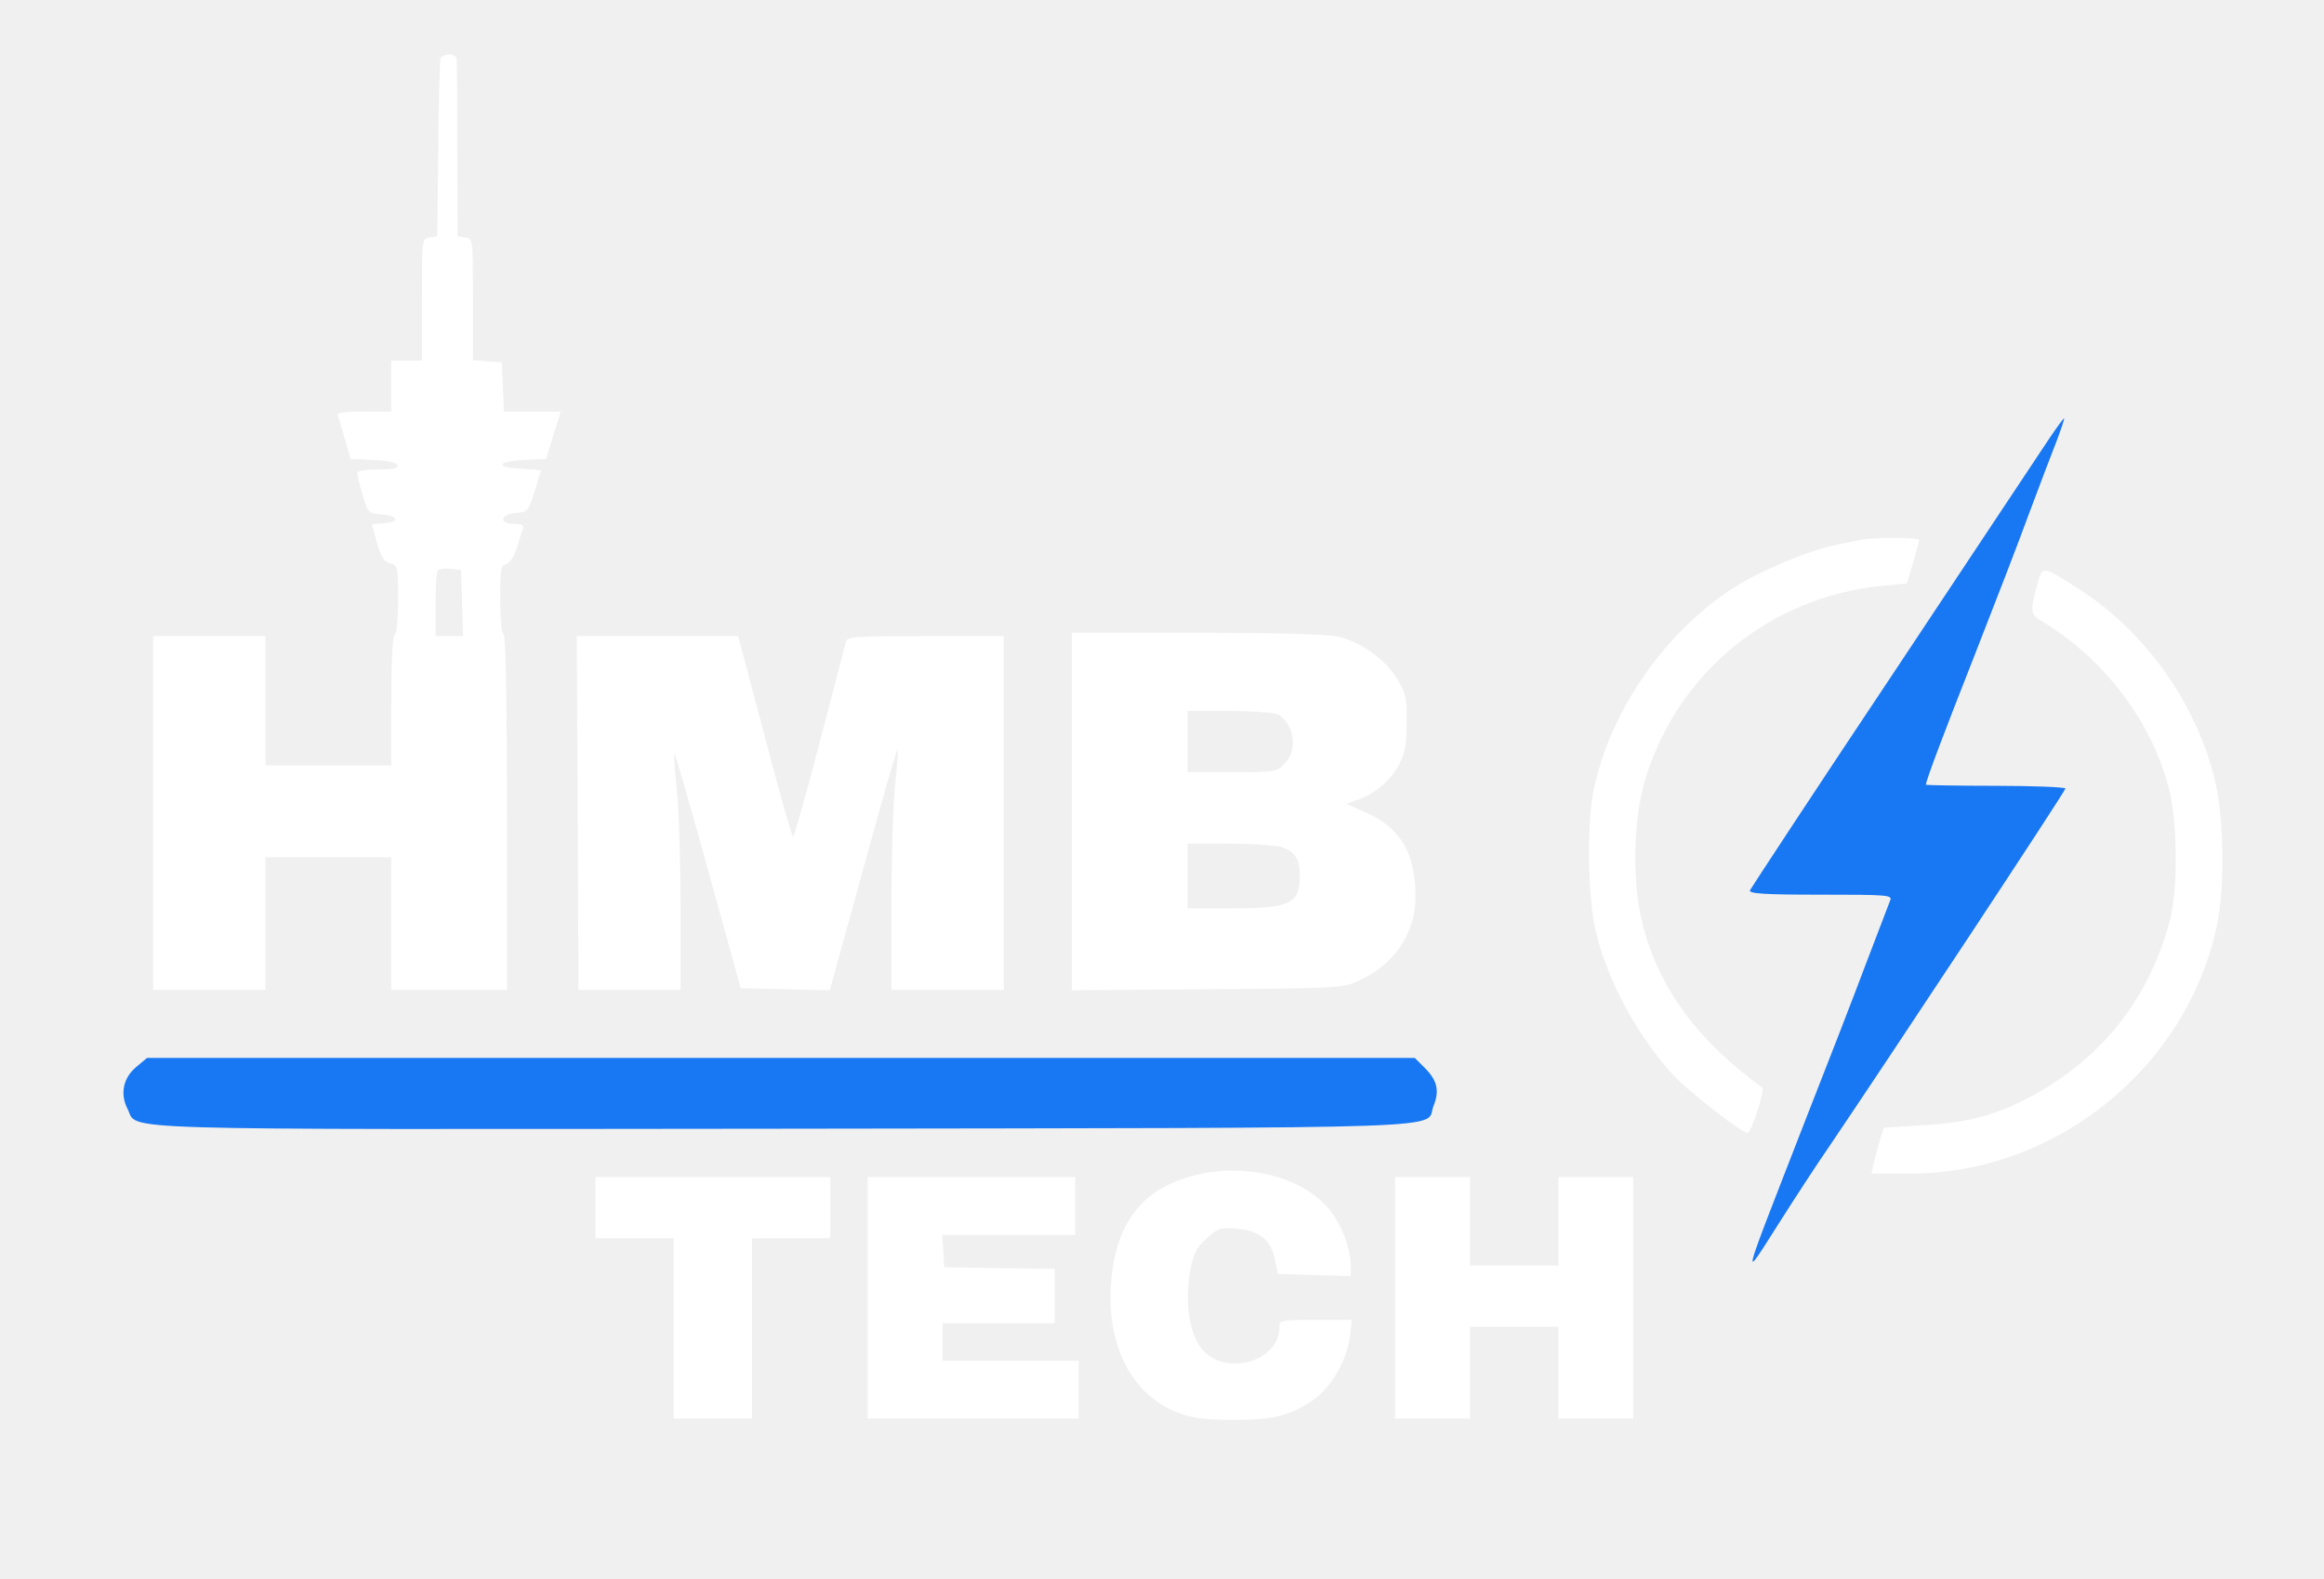
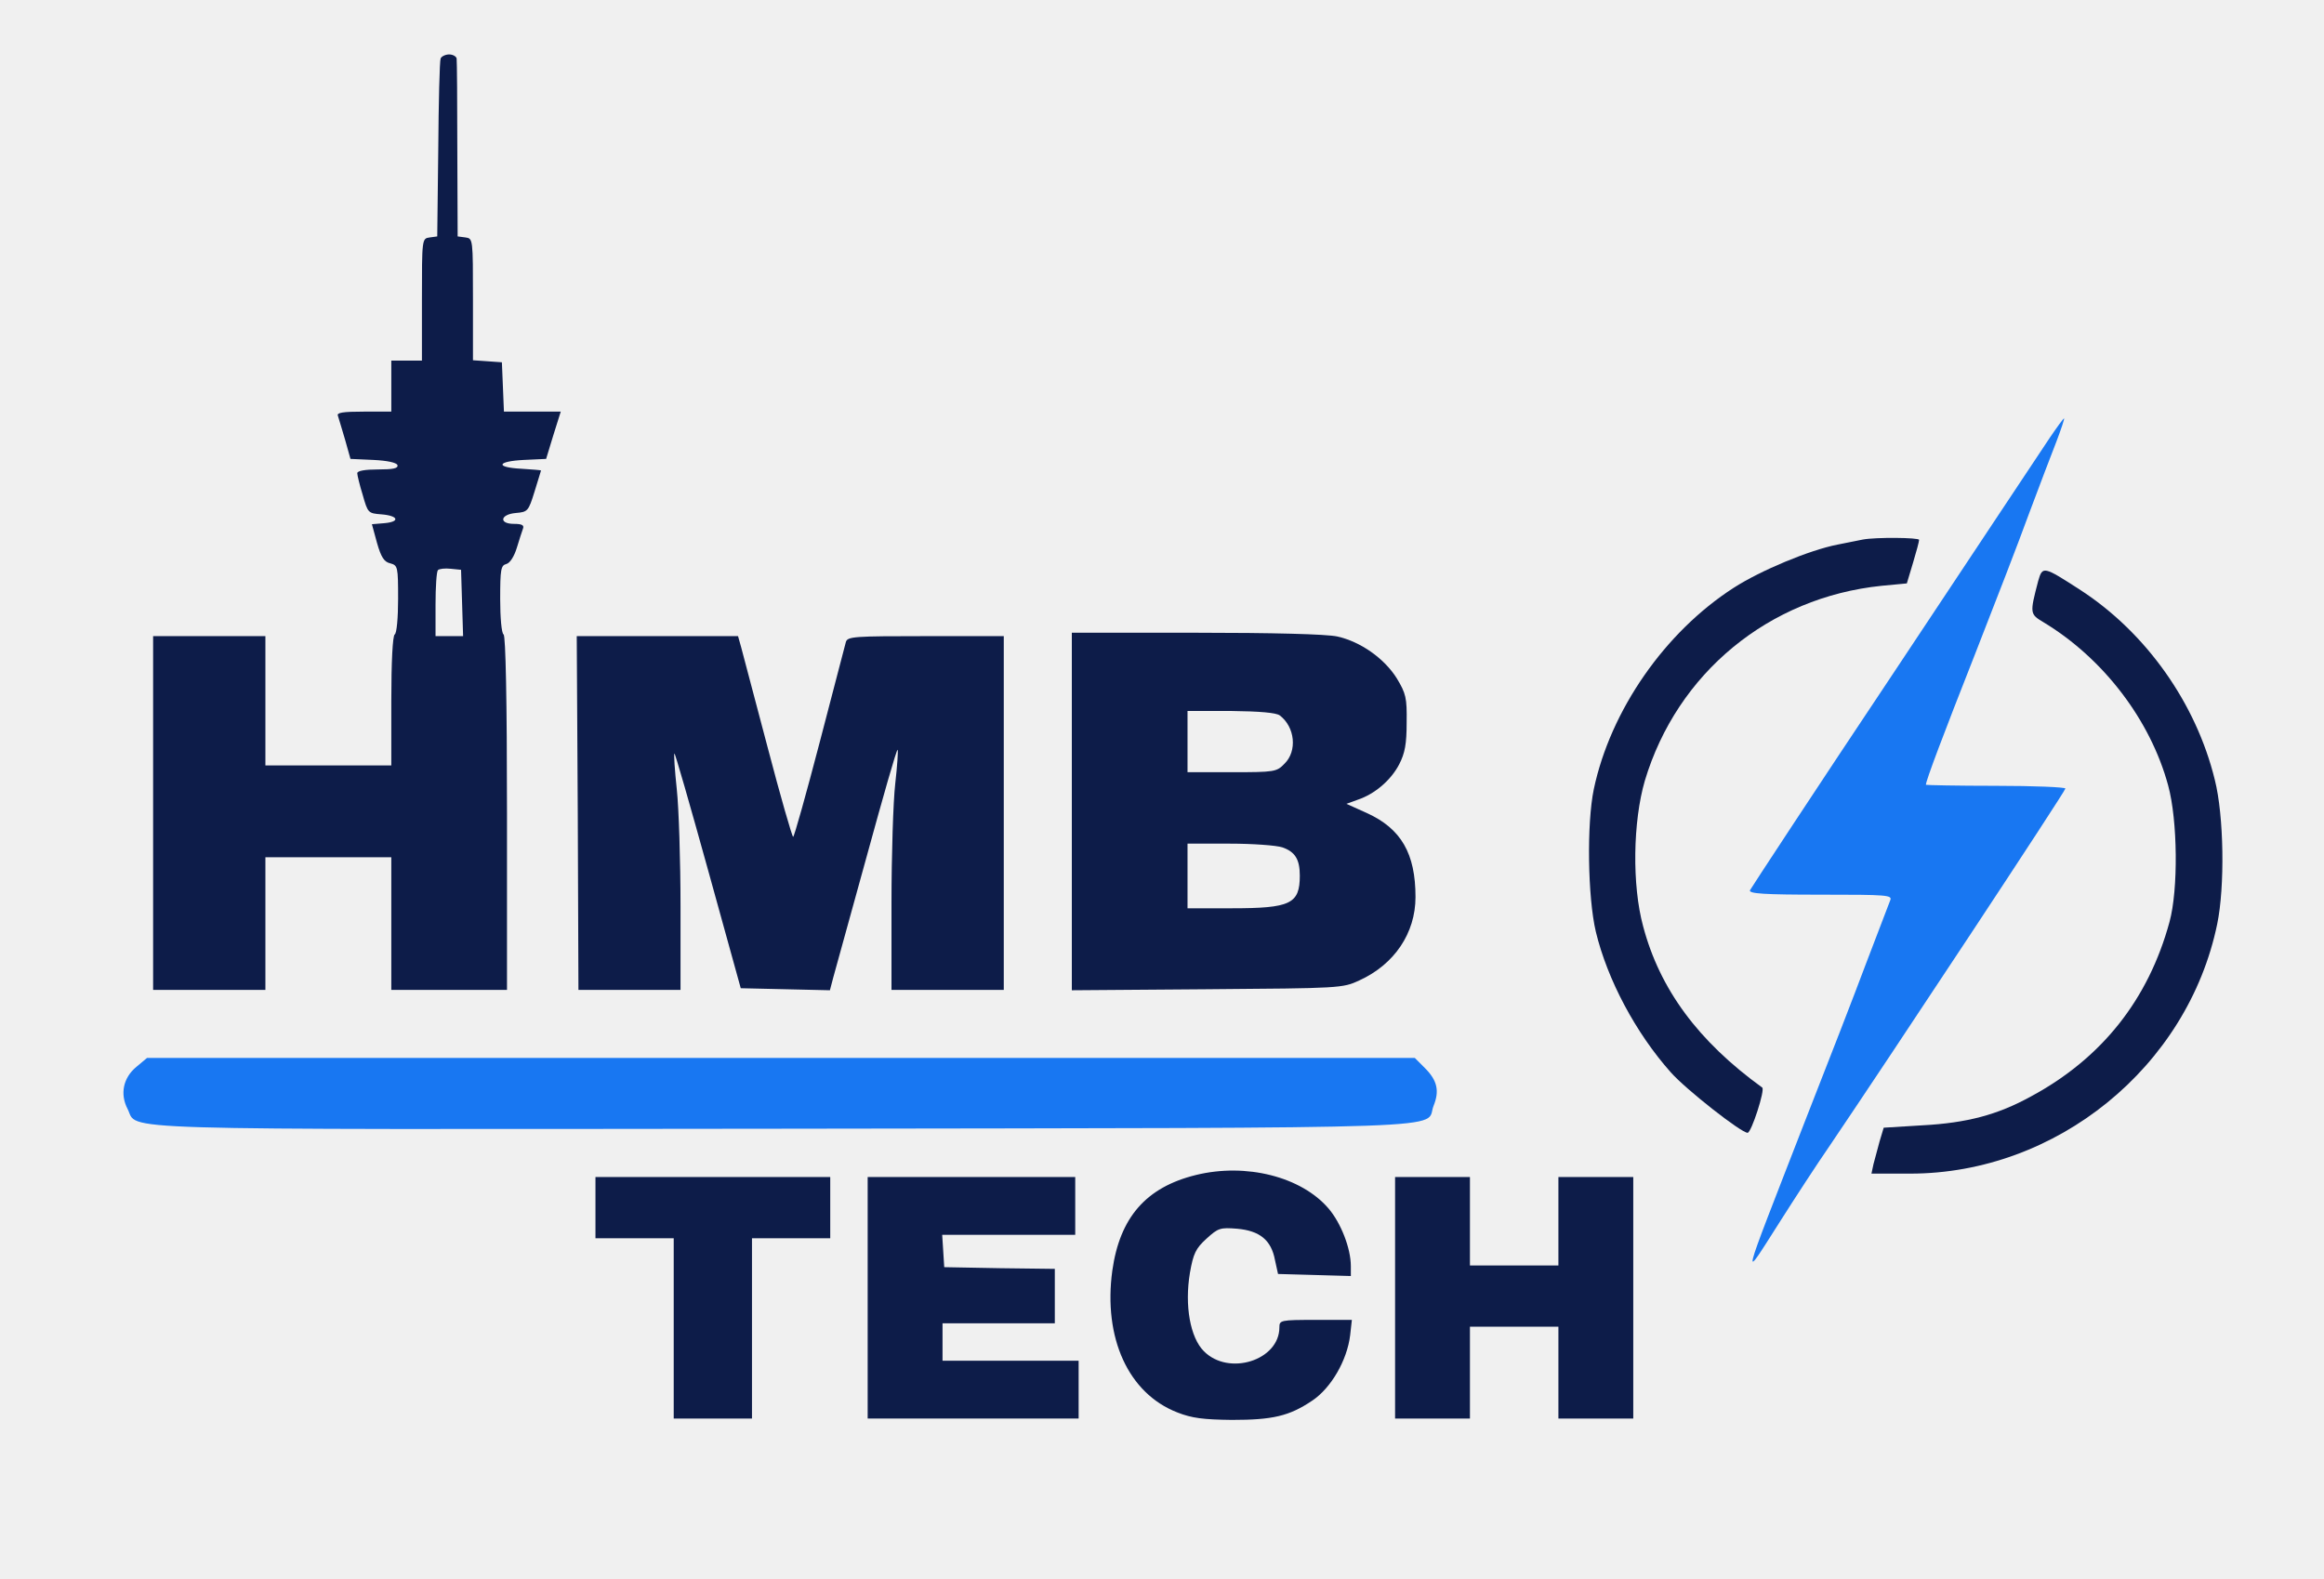
<svg xmlns="http://www.w3.org/2000/svg" version="1.0" width="683pt" height="464pt" viewBox="0 0 683 464" preserveAspectRatio="xMidYMid meet">
-   <g transform="translate(0,464) scale(0.1,-0.1)" fill="white" stroke="none">
+   <g transform="translate(0,464) scale(0.1,-0.1)" fill="#0D1C49" stroke="none">
    <path d="M1295 4468 c-3 -7 -6 -128 -7 -268 l-3 -255 -22 -3 c-23 -3 -23 -4 -23 -183 l0 -179 -45 0 -45 0 0 -75 0 -75 -81 0 c-61 0 -80 -3 -76 -12 2 -7 12 -39 21 -70 l16 -57 67 -3 c42 -2 68 -8 71 -15 3 -10 -13 -13 -57 -13 -38 0 -61 -4 -61 -11 0 -6 7 -35 16 -64 15 -53 16 -54 55 -57 50 -4 56 -22 8 -26 l-36 -3 15 -55 c12 -42 21 -56 39 -60 22 -6 23 -10 23 -104 0 -55 -4 -102 -10 -105 -6 -4 -10 -80 -10 -196 l0 -189 -185 0 -185 0 0 190 0 190 -165 0 -165 0 0 -520 0 -520 165 0 165 0 0 195 0 195 185 0 185 0 0 -195 0 -195 170 0 170 0 0 519 c0 336 -4 522 -10 526 -6 3 -10 50 -10 104 0 87 2 99 18 103 11 3 23 22 31 48 7 23 15 48 18 56 4 10 -3 14 -26 14 -46 0 -41 28 5 32 35 3 37 5 55 63 10 33 19 61 19 62 0 1 -26 3 -57 5 -79 4 -73 22 7 26 l65 3 21 69 22 70 -84 0 -83 0 -3 73 -3 72 -42 3 -43 3 0 179 c0 178 0 179 -22 182 l-23 3 -1 255 c0 140 -1 261 -2 268 -1 6 -11 12 -22 12 -11 0 -23 -6 -25 -12z m63 -1600 l3 -98 -41 0 -40 0 0 93 c0 52 3 97 7 101 4 4 21 6 38 4 l30 -3 3 -97z" />
    <path fill="#1877F2" d="M6024 3353 c-21 -32 -227 -341 -457 -688 -231 -346 -421 -636 -424 -642 -4 -10 41 -13 207 -13 198 0 212 -1 205 -17 -4 -10 -35 -92 -70 -183 -34 -91 -115 -300 -180 -465 -195 -502 -190 -478 -70 -290 42 66 105 163 141 215 182 269 694 1044 694 1052 0 4 -92 8 -205 8 -113 0 -205 2 -205 3 0 12 51 147 144 383 58 148 130 334 159 414 30 80 66 175 81 213 14 37 24 67 22 67 -2 0 -21 -26 -42 -57z" />
    <path d="M5475 3054 c-11 -2 -45 -9 -75 -15 -82 -16 -226 -76 -305 -127 -202 -130 -362 -360 -411 -592 -21 -101 -18 -317 6 -419 34 -141 117 -297 220 -413 44 -50 207 -178 226 -178 11 0 52 127 43 133 -188 136 -301 289 -350 474 -33 121 -30 308 5 428 95 317 365 539 696 573 l74 7 18 60 c10 33 18 63 18 68 0 7 -128 8 -165 1z" />
    <path d="M5990 2932 c-25 -96 -25 -97 17 -122 175 -106 313 -287 365 -479 28 -102 30 -306 4 -401 -62 -228 -199 -401 -407 -513 -98 -54 -188 -78 -319 -85 l-114 -7 -12 -40 c-6 -22 -14 -52 -18 -67 l-6 -28 114 0 c429 0 815 313 902 733 23 110 20 319 -7 425 -55 225 -202 432 -394 557 -110 71 -112 72 -125 27z" />
    <path d="M3150 2254 l0 -525 398 3 c390 3 398 3 447 26 103 47 165 139 165 245 0 128 -42 201 -143 247 l-60 27 33 12 c51 17 98 58 122 104 17 33 22 60 22 123 1 73 -2 85 -29 130 -37 59 -107 108 -175 123 -32 7 -191 11 -415 11 l-365 0 0 -526z m611 283 c45 -34 52 -105 14 -142 -23 -24 -29 -25 -155 -25 l-130 0 0 90 0 90 128 0 c84 -1 132 -5 143 -13z m8 -388 c37 -13 51 -35 51 -83 0 -83 -27 -96 -200 -96 l-130 0 0 95 0 95 124 0 c67 0 137 -5 155 -11z" />
    <path d="M1698 2250 l2 -520 150 0 150 0 0 245 c0 134 -5 290 -11 345 -6 56 -9 103 -7 105 2 2 46 -152 99 -343 l96 -347 131 -3 131 -3 10 38 c6 21 50 181 98 355 48 175 88 316 91 314 2 -2 -1 -47 -7 -100 -6 -52 -11 -210 -11 -351 l0 -255 165 0 165 0 0 520 0 520 -229 0 c-210 0 -230 -1 -235 -17 -3 -10 -37 -143 -77 -295 -40 -153 -75 -278 -78 -278 -3 0 -37 118 -75 263 -38 144 -73 277 -78 295 l-9 32 -237 0 -237 0 3 -520z" />
    <path fill="#1877F2" d="M401 1504 c-39 -32 -49 -80 -26 -124 33 -64 -99 -60 1932 -58 2039 3 1879 -2 1906 67 18 44 11 75 -25 111 l-30 30 -1863 0 -1863 0 -31 -26z" />
    <path d="M3515 1186 c-147 -36 -224 -125 -246 -281 -27 -198 47 -361 191 -417 43 -17 77 -21 160 -22 120 0 169 11 237 57 55 37 102 118 111 192 l5 45 -107 0 c-103 0 -106 -1 -106 -22 0 -97 -149 -144 -222 -70 -40 40 -57 134 -41 230 10 57 17 72 49 101 34 31 40 33 90 29 66 -6 100 -33 111 -92 l9 -41 107 -3 107 -3 0 29 c0 52 -29 127 -66 170 -80 93 -242 134 -389 98z" />
    <path d="M1750 1090 l0 -90 115 0 115 0 0 -265 0 -265 115 0 115 0 0 265 0 265 115 0 115 0 0 90 0 90 -345 0 -345 0 0 -90z" />
    <path fill="#18" d="M2550 825 l0 -355 310 0 310 0 0 85 0 85 -200 0 -200 0 0 55 0 55 165 0 165 0 0 80 0 80 -162 2 -163 3 -3 48 -3 47 195 0 196 0 0 85 0 85 -305 0 -305 0 0 -355z" />
    <path fill="#" d="M4100 825 l0 -355 110 0 110 0 0 135 0 135 130 0 130 0 0 -135 0 -135 110 0 110 0 0 355 0 355 -110 0 -110 0 0 -130 0 -130 -130 0 -130 0 0 130 0 130 -110 0 -110 0 0 -355z" />
  </g>
</svg>
